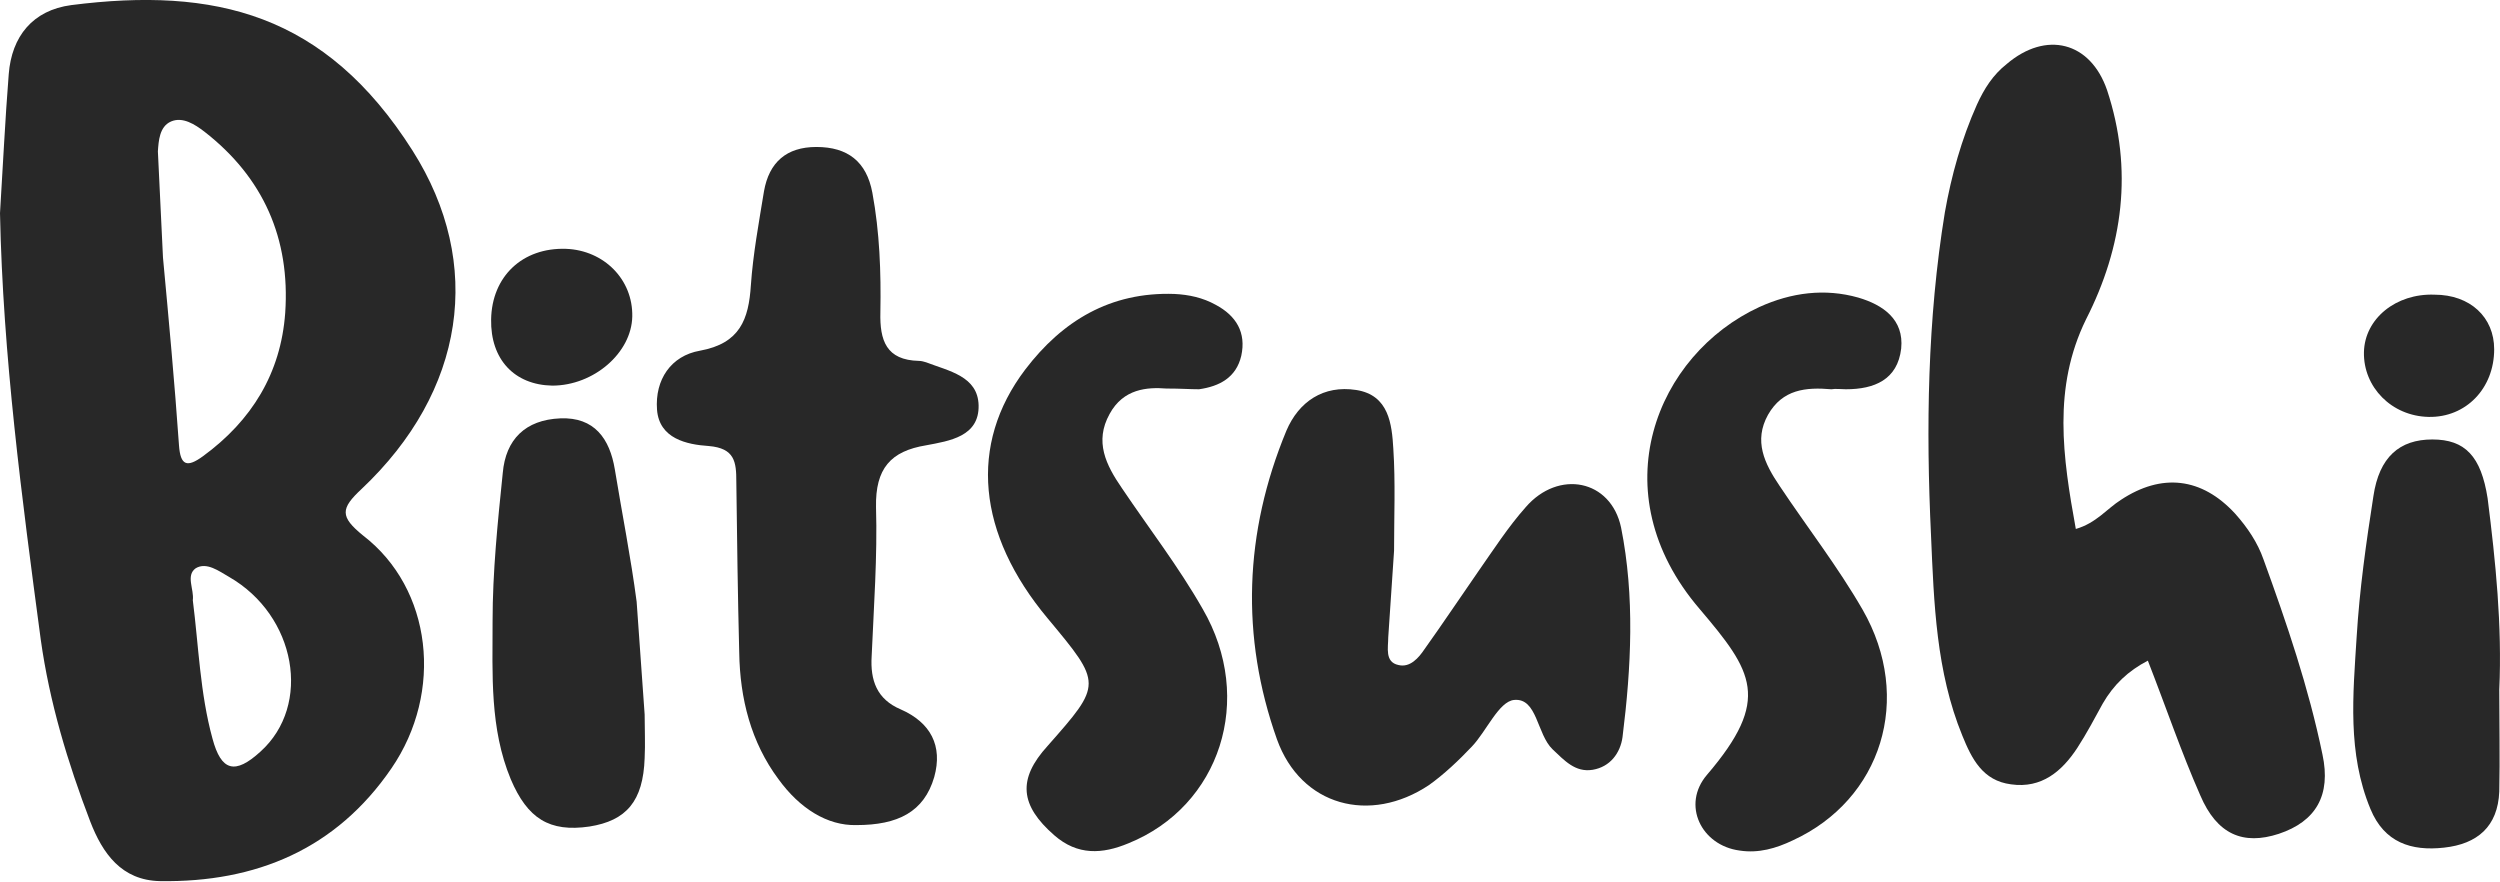
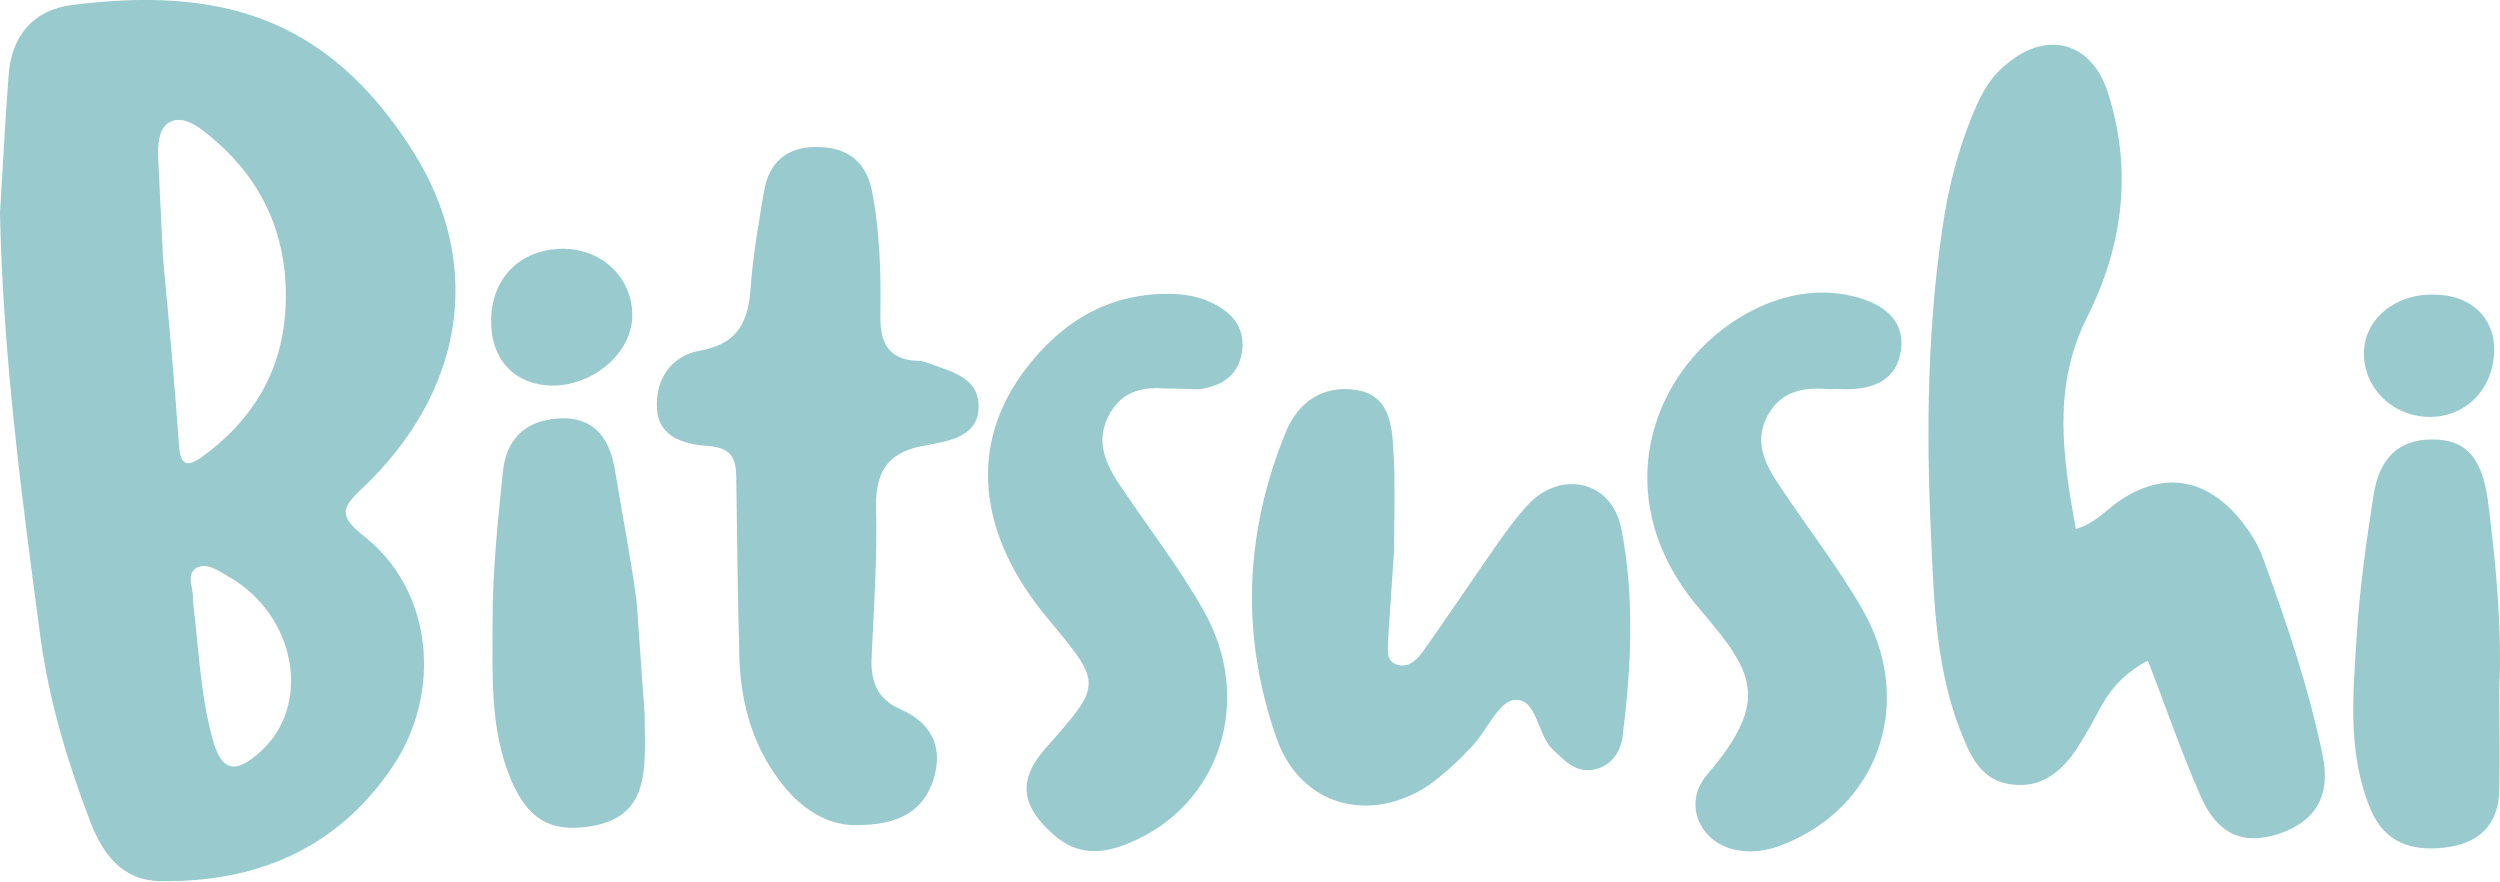
<svg xmlns="http://www.w3.org/2000/svg" version="1.1" id="Layer_1" x="0px" y="0px" viewBox="0 0 343.6 121.1" enable-background="new 0 0 343.6 121.1" xml:space="preserve">
  <g>
-     <path fill="#282828" d="M0,29.3c0.4-6.4,0.7-12.8,1.2-19.1C1.6,5,4.5,1.4,9.8,0.7c19.7-2.5,34.9,1.1,46.9,20   c9.9,15.6,7.2,33.1-7,46.5c-2.9,2.7-3,3.8,0.2,6.4c9.5,7.3,11.1,21.5,3.9,32c-7.6,11.1-18.6,15.7-31.8,15.5   c-5.3-0.1-7.9-3.8-9.6-8.2c-3.1-8.1-5.6-16.4-6.8-25C3,68.4,0.4,48.9,0,29.3z M22.4,35.4c0.8,8.6,1.6,17.2,2.2,25.8   c0.2,2.8,1.1,3.1,3.3,1.5c6.7-4.9,10.7-11.4,11.3-19.7c0.7-10.2-3-18.6-11.1-24.9c-1.3-1-3-2.1-4.6-1.4c-1.6,0.7-1.7,2.7-1.8,4.1    M26.5,82.5c0.8,6.3,1,12.8,2.7,19c1.2,4.5,3.1,5,6.6,1.8c7.1-6.4,4.9-18.7-4.3-24c-1.4-0.8-3.1-2.1-4.6-1.2   C25.5,79.1,26.7,81,26.5,82.5z" />
-     <path fill="#282828" d="M285.3,72.7c2.8-0.8,4.3-2.8,6.2-4c5.6-3.7,11.1-3.1,15.7,1.9c1.7,1.9,3.1,4,3.9,6.3   c3.2,8.8,6.2,17.6,8.1,26.8c1.2,5.6-0.9,9.2-6,10.9c-4.9,1.6-8.5,0.1-10.8-5.3c-2.6-5.9-4.7-12.1-7.2-18.5   c-2.7,1.4-4.7,3.3-6.2,5.9c-1.1,2-2.2,4.1-3.5,6.1c-2.1,3.2-4.9,5.6-9.1,5c-3.9-0.5-5.4-3.5-6.7-6.7c-3.6-8.8-3.9-18.2-4.3-27.5   c-0.7-14.8-0.5-29.7,1.9-44.4c0.9-5.1,2.3-10.1,4.4-14.8c1-2.2,2.2-4.1,4.1-5.6c5.4-4.6,11.5-3.1,13.8,3.6   c3.6,10.9,2.2,21.5-2.9,31.5C282.1,53.3,283.5,62.8,285.3,72.7z" />
-     <path fill="#282828" d="M117.7,113.4c-4,0.1-7.8-2.3-10.7-6.3c-3.8-5.1-5.3-11.1-5.4-17.4c-0.2-7.8-0.3-15.6-0.4-23.5   c0-2.7-0.2-4.6-3.8-4.9c-3-0.2-6.8-1-7.1-5c-0.3-4.1,1.9-7.4,5.9-8.1c5.5-1,6.7-4.3,7-9c0.3-4.3,1.1-8.6,1.8-12.9   c0.7-4,3.1-6.1,7.2-6.1c4.3,0,6.9,2,7.7,6.3c1,5.4,1.2,10.9,1.1,16.4c-0.1,3.9,0.8,6.6,5.3,6.7c0.3,0,0.7,0.1,1,0.2   c3.1,1.2,7.1,1.9,7.2,5.9c0.1,4.3-4,4.9-7.2,5.5c-4.9,0.8-7,3.2-6.9,8.5c0.2,6.8-0.3,13.6-0.6,20.5c-0.2,3.3,0.7,5.9,4,7.3   c4.1,1.8,5.8,5,4.6,9.3C127,111.6,123.4,113.4,117.7,113.4z" />
-     <path fill="#282828" d="M190.8,87.6c0,1.4-0.5,3.4,1.4,3.8c1.6,0.4,2.8-1,3.6-2.2c2.5-3.5,4.9-7.1,7.4-10.7c2.1-3,4.1-6.1,6.5-8.8   c4.5-5.2,11.7-3.8,13.1,2.8c1.9,9.5,1.4,19.2,0.2,28.8c-0.3,2.2-1.7,4.1-4.1,4.5c-2.4,0.4-3.9-1.3-5.5-2.8   c-2.2-2.1-2.1-7.1-5.3-6.8c-2.1,0.2-3.8,4.3-5.8,6.4c-1.8,1.9-3.8,3.8-5.9,5.3c-8.1,5.4-17.6,2.9-20.9-6.3   c-5-14.1-4.5-28.4,1.3-42.4c1.7-4,5.1-6.3,9.6-5.6c4.5,0.7,4.9,4.7,5.1,8.1c0.3,4.6,0.1,9.3,0.1,14" />
-     <path fill="#282828" d="M160.3,53.4c-2.6-0.2-5.9,0-7.8,3.5c-2.1,3.8-0.5,7,1.7,10.2c3.7,5.5,7.8,10.8,11.1,16.6   c7.2,12.4,2.4,27.1-10.2,32.2c-3.6,1.5-7,1.7-10.2-1.1c-4.7-4.1-5.1-7.7-0.9-12.3c7.5-8.5,7.5-8.5,0-17.5   c-9.7-11.6-10.9-23.9-3.1-34.2c5.1-6.7,11.7-10.7,20.5-10.4c2,0.1,3.9,0.5,5.7,1.5c2.8,1.5,4.2,3.8,3.5,7c-0.7,3-3,4.2-5.8,4.6   C163.5,53.5,162.3,53.4,160.3,53.4z" />
-     <path fill="#282828" d="M251.7,53.5c-3.5-0.3-6.7,0-8.7,3.5c-2,3.6-0.5,6.7,1.6,9.8c3.8,5.7,8,11.1,11.4,17   c7,12.2,2.6,26.1-9.6,31.7c-2.3,1.1-4.7,1.8-7.3,1.4c-5.3-0.7-8-6.3-4.5-10.4c8.9-10.4,6.3-14.2-1-22.8c-13.8-16.1-5.9-35,8.2-41.5   c4.4-2,9-2.6,13.6-1.3c3.4,1,6.3,3,5.9,7c-0.5,4.3-3.7,5.6-7.6,5.6C253,53.5,252.3,53.4,251.7,53.5z" />
-     <path fill="#282828" d="M88.6,98.2c0,2,0.1,4,0,6c-0.2,5.9-2.5,8.6-7.6,9.4c-5.5,0.8-8.5-1.1-10.8-6.5c-2.9-7-2.5-14.4-2.5-21.7   c0-6.8,0.7-13.6,1.4-20.4c0.4-4.6,3.1-7.3,7.9-7.5c4.7-0.2,6.8,2.8,7.5,7c1,6.1,2.2,12.1,3,18.2" />
-     <path fill="#282828" d="M343.5,94.8c0,4.7,0.1,9.3,0,14c-0.2,4.8-3,7.2-7.6,7.7c-4.5,0.5-8.2-0.7-10.1-5.3   c-3.2-7.7-2.4-15.7-1.9-23.7c0.4-6.5,1.3-12.9,2.3-19.3c0.8-5.4,3.6-7.8,8.1-7.8c4.5,0,6.7,2.3,7.6,8.1   C343,77.2,343.9,86,343.5,94.8z" />
-     <path fill="#282828" d="M67.5,43.9c0.1-5.9,4.3-9.9,10.3-9.7c5.2,0.2,9.2,4.2,9.1,9.3c-0.1,5-5.3,9.5-11,9.5   C70.7,52.9,67.4,49.4,67.5,43.9z" />
-     <path fill="#282828" d="M342.8,48c0,5.4-3.9,9.4-9,9.3c-5.1-0.1-9-4.1-8.9-8.9c0.1-4.6,4.4-8.1,9.7-7.9   C339.5,40.5,342.8,43.6,342.8,48z" />
+     <path fill="#99CACD" d="M0,29.3c0.4-6.4,0.7-12.8,1.2-19.1C1.6,5,4.5,1.4,9.8,0.7c19.7-2.5,34.9,1.1,46.9,20   c9.9,15.6,7.2,33.1-7,46.5c-2.9,2.7-3,3.8,0.2,6.4c9.5,7.3,11.1,21.5,3.9,32c-7.6,11.1-18.6,15.7-31.8,15.5   c-5.3-0.1-7.9-3.8-9.6-8.2c-3.1-8.1-5.6-16.4-6.8-25C3,68.4,0.4,48.9,0,29.3z M22.4,35.4c0.8,8.6,1.6,17.2,2.2,25.8   c0.2,2.8,1.1,3.1,3.3,1.5c6.7-4.9,10.7-11.4,11.3-19.7c0.7-10.2-3-18.6-11.1-24.9c-1.3-1-3-2.1-4.6-1.4c-1.6,0.7-1.7,2.7-1.8,4.1    M26.5,82.5c0.8,6.3,1,12.8,2.7,19c1.2,4.5,3.1,5,6.6,1.8c7.1-6.4,4.9-18.7-4.3-24c-1.4-0.8-3.1-2.1-4.6-1.2   C25.5,79.1,26.7,81,26.5,82.5z" />
+     <path fill="#99CACD" d="M285.3,72.7c2.8-0.8,4.3-2.8,6.2-4c5.6-3.7,11.1-3.1,15.7,1.9c1.7,1.9,3.1,4,3.9,6.3   c3.2,8.8,6.2,17.6,8.1,26.8c1.2,5.6-0.9,9.2-6,10.9c-4.9,1.6-8.5,0.1-10.8-5.3c-2.6-5.9-4.7-12.1-7.2-18.5   c-2.7,1.4-4.7,3.3-6.2,5.9c-1.1,2-2.2,4.1-3.5,6.1c-2.1,3.2-4.9,5.6-9.1,5c-3.9-0.5-5.4-3.5-6.7-6.7c-3.6-8.8-3.9-18.2-4.3-27.5   c-0.7-14.8-0.5-29.7,1.9-44.4c0.9-5.1,2.3-10.1,4.4-14.8c1-2.2,2.2-4.1,4.1-5.6c5.4-4.6,11.5-3.1,13.8,3.6   c3.6,10.9,2.2,21.5-2.9,31.5C282.1,53.3,283.5,62.8,285.3,72.7z" />
+     <path fill="#99CACD" d="M117.7,113.4c-4,0.1-7.8-2.3-10.7-6.3c-3.8-5.1-5.3-11.1-5.4-17.4c-0.2-7.8-0.3-15.6-0.4-23.5   c0-2.7-0.2-4.6-3.8-4.9c-3-0.2-6.8-1-7.1-5c-0.3-4.1,1.9-7.4,5.9-8.1c5.5-1,6.7-4.3,7-9c0.3-4.3,1.1-8.6,1.8-12.9   c0.7-4,3.1-6.1,7.2-6.1c4.3,0,6.9,2,7.7,6.3c1,5.4,1.2,10.9,1.1,16.4c-0.1,3.9,0.8,6.6,5.3,6.7c0.3,0,0.7,0.1,1,0.2   c3.1,1.2,7.1,1.9,7.2,5.9c0.1,4.3-4,4.9-7.2,5.5c-4.9,0.8-7,3.2-6.9,8.5c0.2,6.8-0.3,13.6-0.6,20.5c-0.2,3.3,0.7,5.9,4,7.3   c4.1,1.8,5.8,5,4.6,9.3C127,111.6,123.4,113.4,117.7,113.4z" />
+     <path fill="#99CACD" d="M190.8,87.6c0,1.4-0.5,3.4,1.4,3.8c1.6,0.4,2.8-1,3.6-2.2c2.5-3.5,4.9-7.1,7.4-10.7c2.1-3,4.1-6.1,6.5-8.8   c4.5-5.2,11.7-3.8,13.1,2.8c1.9,9.5,1.4,19.2,0.2,28.8c-0.3,2.2-1.7,4.1-4.1,4.5c-2.4,0.4-3.9-1.3-5.5-2.8   c-2.2-2.1-2.1-7.1-5.3-6.8c-2.1,0.2-3.8,4.3-5.8,6.4c-1.8,1.9-3.8,3.8-5.9,5.3c-8.1,5.4-17.6,2.9-20.9-6.3   c-5-14.1-4.5-28.4,1.3-42.4c1.7-4,5.1-6.3,9.6-5.6c4.5,0.7,4.9,4.7,5.1,8.1c0.3,4.6,0.1,9.3,0.1,14" />
+     <path fill="#99CACD" d="M160.3,53.4c-2.6-0.2-5.9,0-7.8,3.5c-2.1,3.8-0.5,7,1.7,10.2c3.7,5.5,7.8,10.8,11.1,16.6   c7.2,12.4,2.4,27.1-10.2,32.2c-3.6,1.5-7,1.7-10.2-1.1c-4.7-4.1-5.1-7.7-0.9-12.3c7.5-8.5,7.5-8.5,0-17.5   c-9.7-11.6-10.9-23.9-3.1-34.2c5.1-6.7,11.7-10.7,20.5-10.4c2,0.1,3.9,0.5,5.7,1.5c2.8,1.5,4.2,3.8,3.5,7c-0.7,3-3,4.2-5.8,4.6   C163.5,53.5,162.3,53.4,160.3,53.4z" />
+     <path fill="#99CACD" d="M251.7,53.5c-3.5-0.3-6.7,0-8.7,3.5c-2,3.6-0.5,6.7,1.6,9.8c3.8,5.7,8,11.1,11.4,17   c7,12.2,2.6,26.1-9.6,31.7c-2.3,1.1-4.7,1.8-7.3,1.4c-5.3-0.7-8-6.3-4.5-10.4c8.9-10.4,6.3-14.2-1-22.8c-13.8-16.1-5.9-35,8.2-41.5   c4.4-2,9-2.6,13.6-1.3c3.4,1,6.3,3,5.9,7c-0.5,4.3-3.7,5.6-7.6,5.6C253,53.5,252.3,53.4,251.7,53.5z" />
+     <path fill="#99CACD" d="M88.6,98.2c0,2,0.1,4,0,6c-0.2,5.9-2.5,8.6-7.6,9.4c-5.5,0.8-8.5-1.1-10.8-6.5c-2.9-7-2.5-14.4-2.5-21.7   c0-6.8,0.7-13.6,1.4-20.4c0.4-4.6,3.1-7.3,7.9-7.5c4.7-0.2,6.8,2.8,7.5,7c1,6.1,2.2,12.1,3,18.2" />
+     <path fill="#99CACD" d="M343.5,94.8c0,4.7,0.1,9.3,0,14c-0.2,4.8-3,7.2-7.6,7.7c-4.5,0.5-8.2-0.7-10.1-5.3   c-3.2-7.7-2.4-15.7-1.9-23.7c0.4-6.5,1.3-12.9,2.3-19.3c0.8-5.4,3.6-7.8,8.1-7.8c4.5,0,6.7,2.3,7.6,8.1   C343,77.2,343.9,86,343.5,94.8z" />
+     <path fill="#99CACD" d="M67.5,43.9c0.1-5.9,4.3-9.9,10.3-9.7c5.2,0.2,9.2,4.2,9.1,9.3c-0.1,5-5.3,9.5-11,9.5   C70.7,52.9,67.4,49.4,67.5,43.9z" />
+     <path fill="#99CACD" d="M342.8,48c0,5.4-3.9,9.4-9,9.3c-5.1-0.1-9-4.1-8.9-8.9c0.1-4.6,4.4-8.1,9.7-7.9   C339.5,40.5,342.8,43.6,342.8,48z" />
  </g>
</svg>
